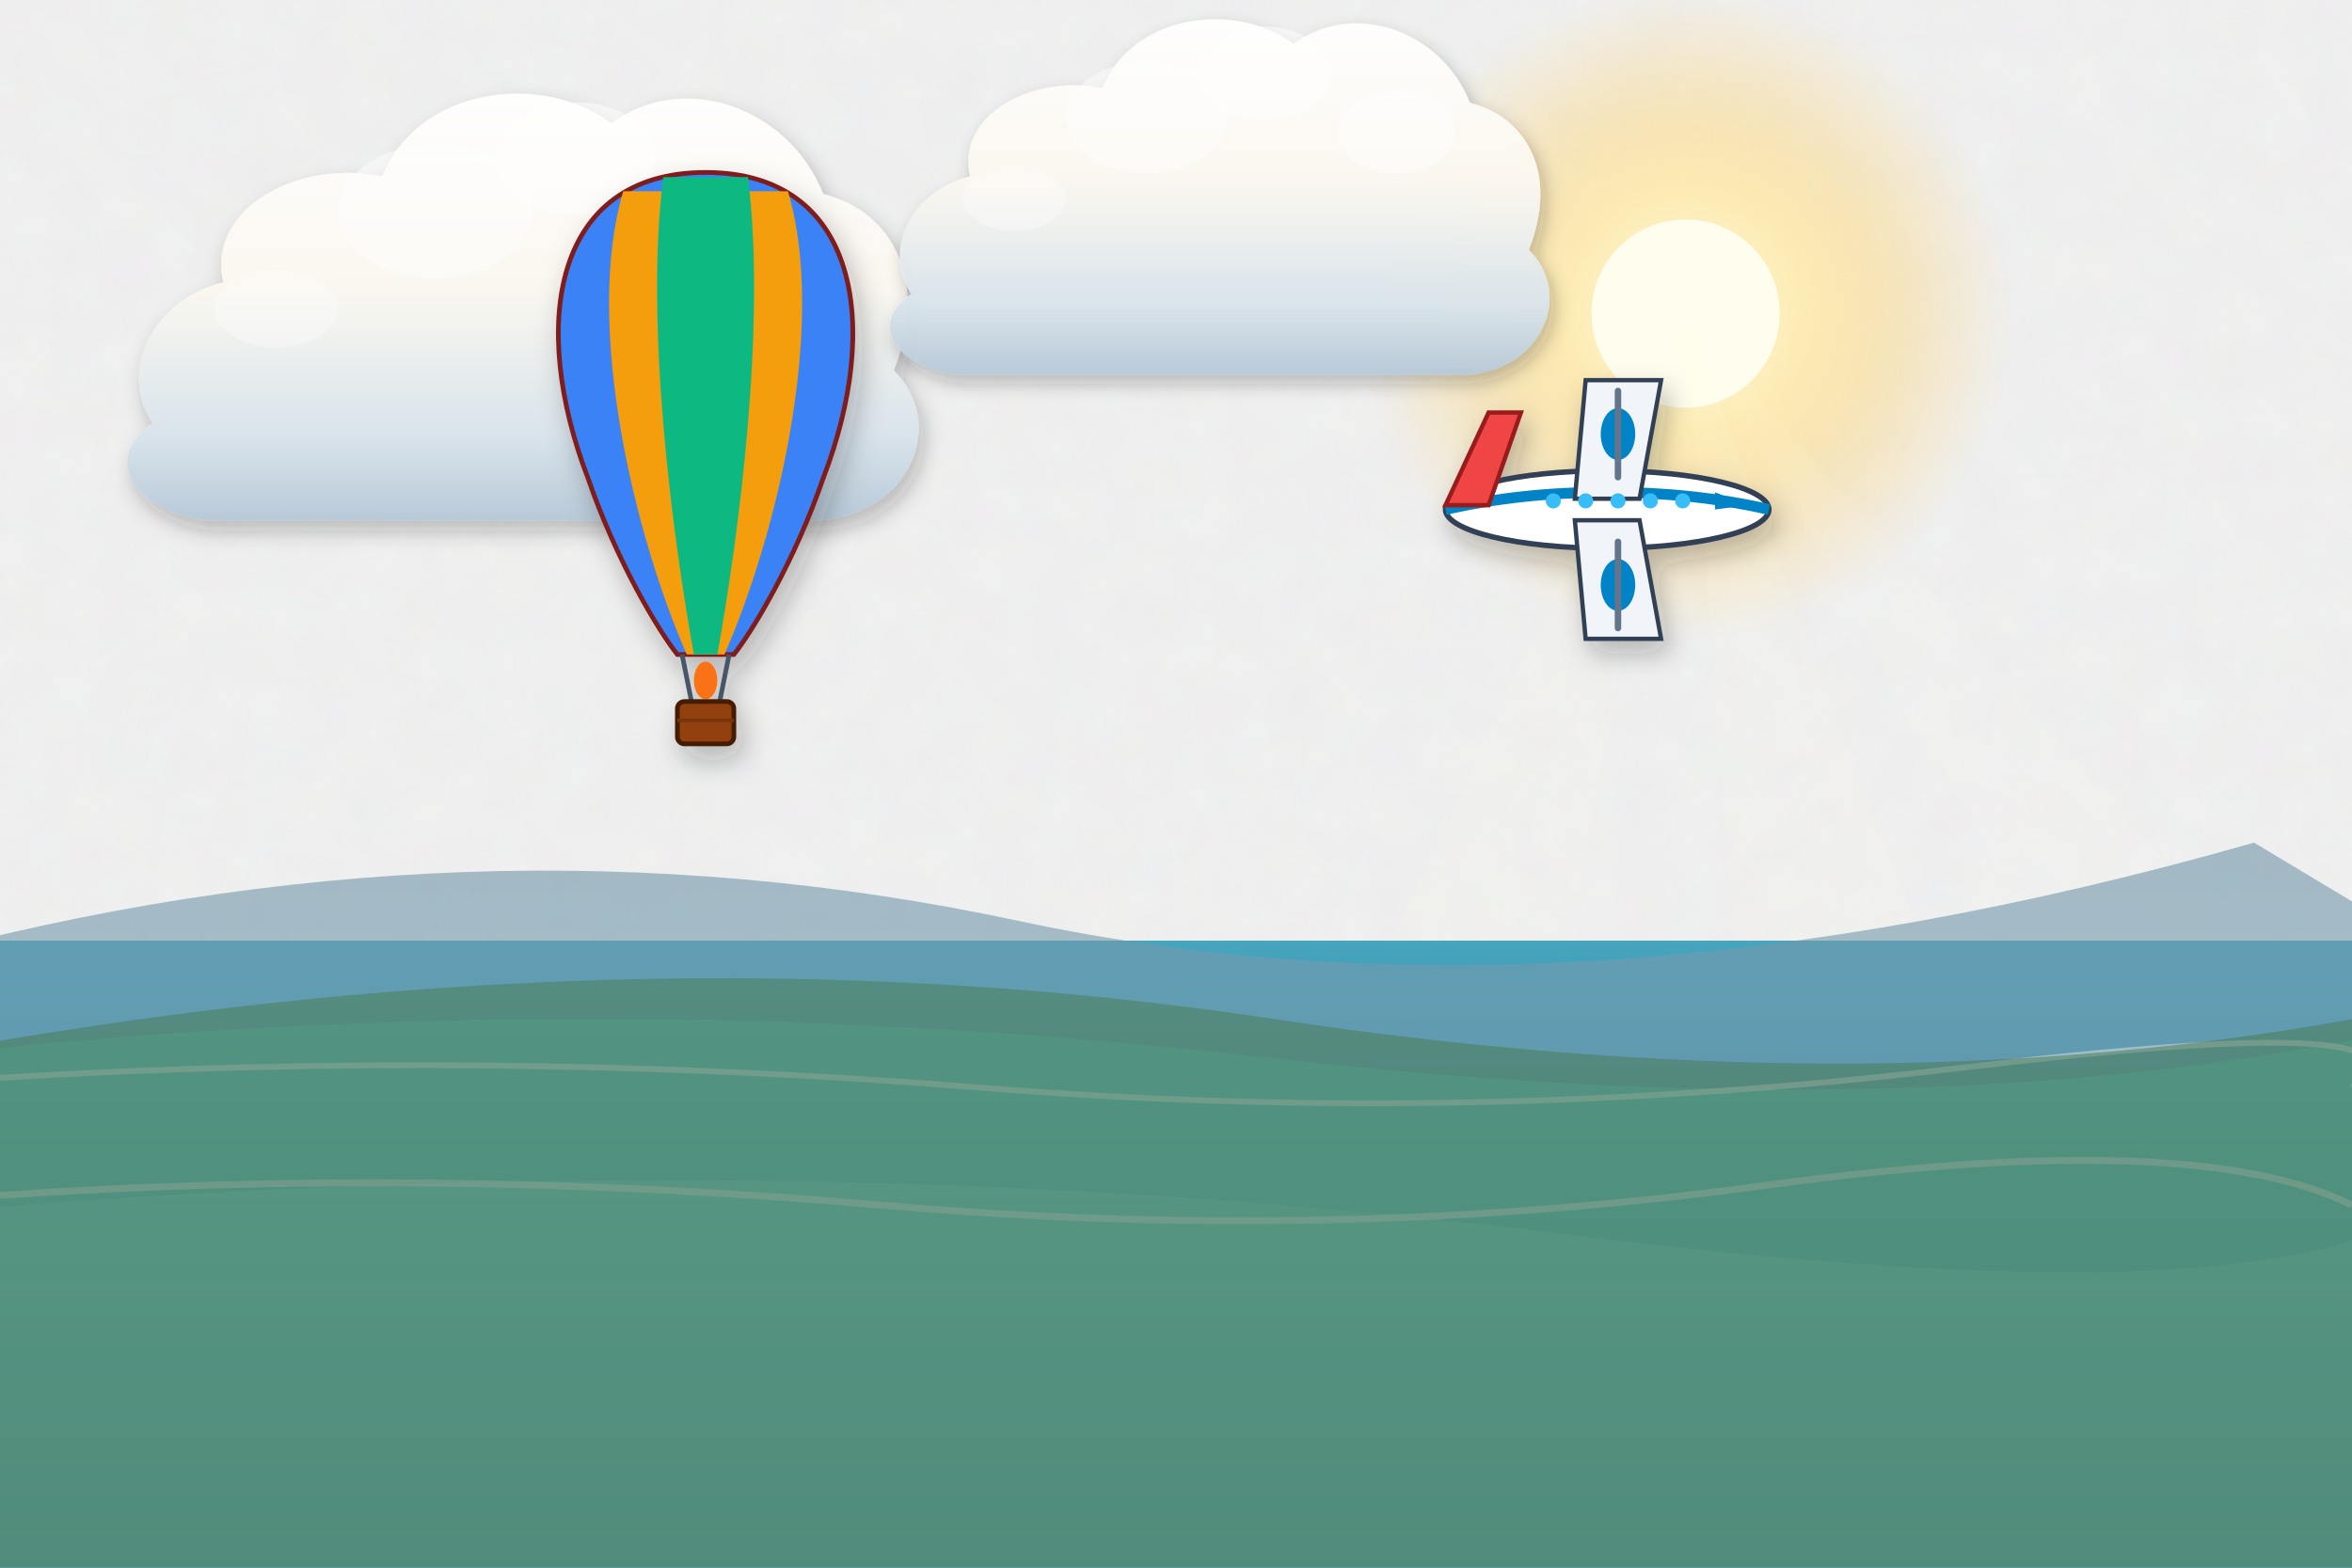
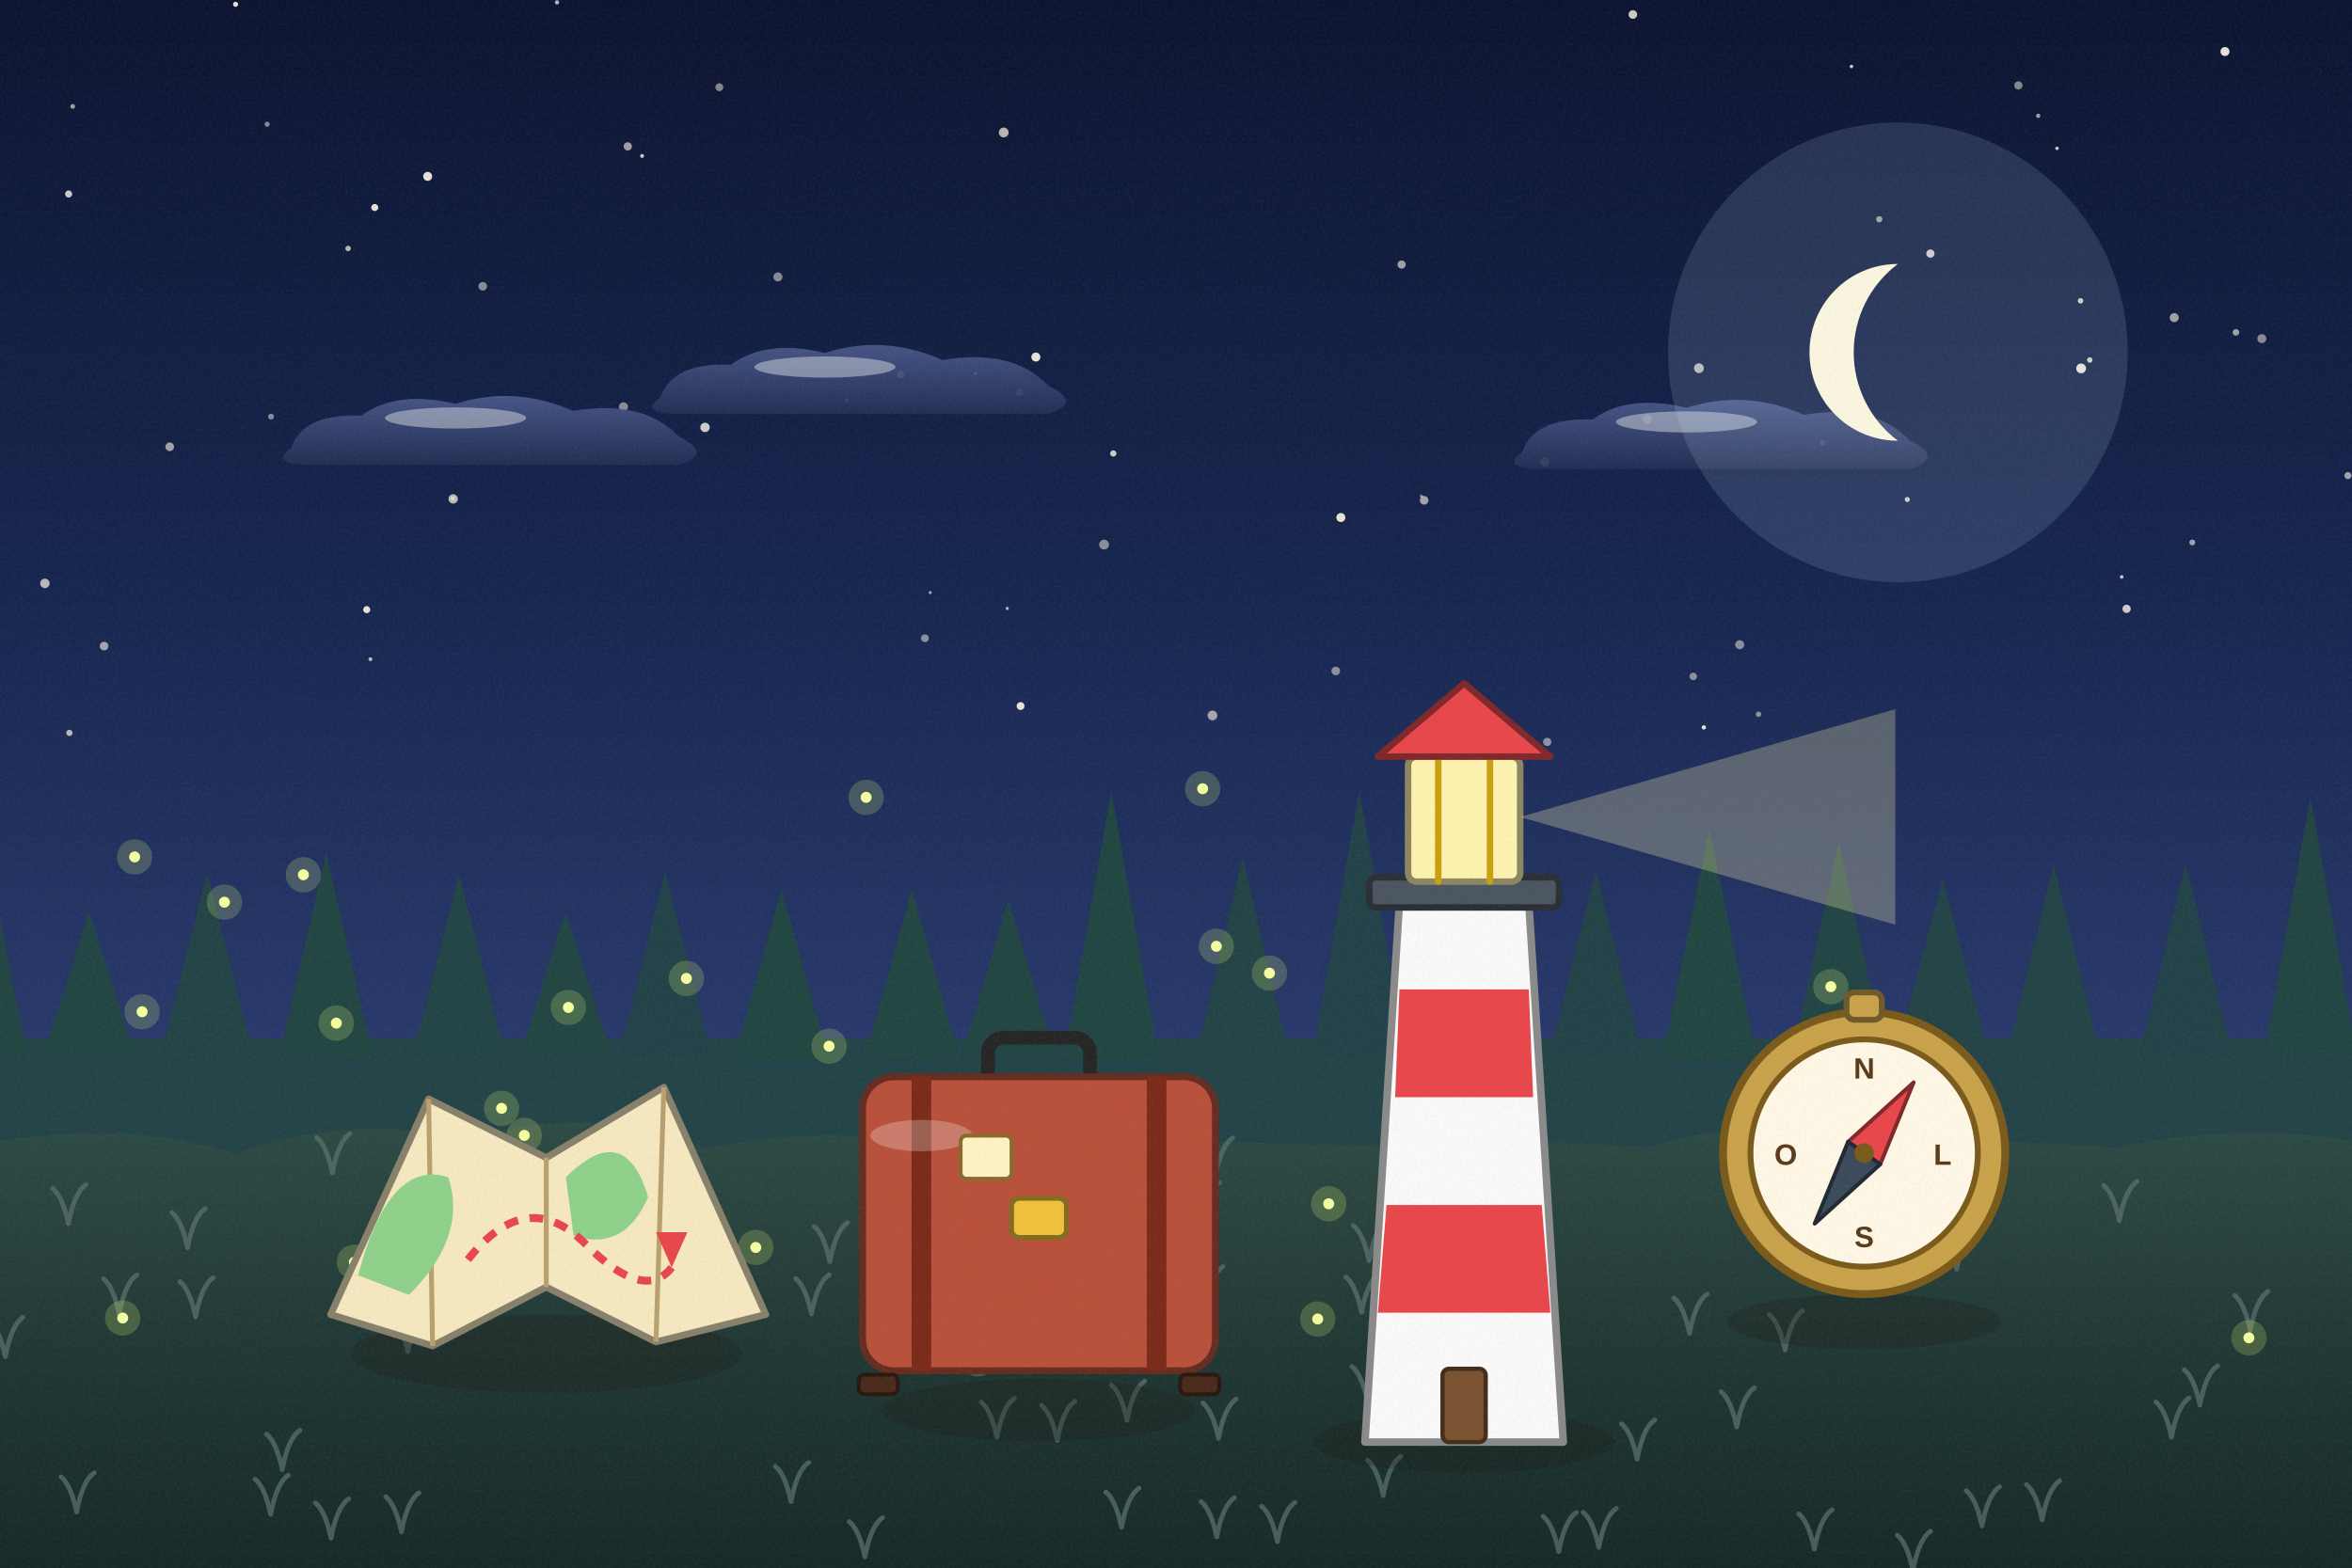
<svg xmlns="http://www.w3.org/2000/svg" viewBox="0 0 1200 800" width="1200" height="800">
  <defs>
-     <filter id="ghibliPaper" x="0%" y="0%" width="100%" height="100%">
-       <feTurbulence type="fractalNoise" baseFrequency="0.04" numOctaves="3" result="noise" seed="42" />
-       <feColorMatrix type="matrix" values="1 0 0 0 0  0 1 0 0 0  0 0 1 0 0  0 0 0 0.035 0" in="noise" result="coloredNoise" />
-       <feComposite operator="in" in2="SourceGraphic" />
+     <linearGradient id="woodTone" x1="0" y1="0" x2="1" y2="0">
+       <stop offset="0" stop-color="#a77649" />
+       <stop offset=".5" stop-color="#7d5231" />
+       <stop offset="1" stop-color="#5a381e" />
+     </linearGradient>
+     <linearGradient id="stoneTone" x1="0" y1="0" x2="0" y2="1">
+       <stop offset="0" stop-color="#c5beb3" />
+       <stop offset="1" stop-color="#7c7468" />
+     </linearGradient>
+     <filter id="softShadow" x="-20%" y="-20%" width="140%" height="140%">
+       <feDropShadow dx="2" dy="5" stdDeviation="4" flood-color="#1b1a14" flood-opacity=".25" />
    </filter>
-     <filter id="softGlow" x="-20%" y="-20%" width="140%" height="140%">
-       <feGaussianBlur stdDeviation="8" result="blur" />
-       <feComposite in="SourceGraphic" in2="blur" operator="over" />
+     <filter id="grain" x="0" y="0" width="100%" height="100%">
+       <feTurbulence type="fractalNoise" baseFrequency=".7" numOctaves="2" seed="11" />
+       <feColorMatrix type="matrix" values="0 0 0 0 .34  0 0 0 0 .34  0 0 0 0 .32  0 0 0 .22 -.07" />
    </filter>
-     <filter id="dropShadow" x="-20%" y="-20%" width="140%" height="140%">
-       <feDropShadow dx="3" dy="6" stdDeviation="6" flood-color="#141e28" flood-opacity="0.28" />
-     </filter>
-     <linearGradient id="skyDay" x1="0" y1="0" x2="0" y2="1">
-       <stop offset="0%" stop-color="#236ca7" />
-       <stop offset="35%" stop-color="#5fa3d6" />
-       <stop offset="70%" stop-color="#b8e1f2" />
-       <stop offset="100%" stop-color="#fdf3dc" />
-     </linearGradient>
-     <linearGradient id="skySunset" x1="0" y1="0" x2="0" y2="1">
-       <stop offset="0%" stop-color="#31396b" />
-       <stop offset="35%" stop-color="#73507b" />
-       <stop offset="65%" stop-color="#cb6b5c" />
-       <stop offset="85%" stop-color="#f29e5a" />
-       <stop offset="100%" stop-color="#fedaa2" />
-     </linearGradient>
-     <linearGradient id="skyDusk" x1="0" y1="0" x2="0" y2="1">
-       <stop offset="0%" stop-color="#121832" />
-       <stop offset="40%" stop-color="#262f56" />
-       <stop offset="70%" stop-color="#4e3d64" />
-       <stop offset="90%" stop-color="#915264" />
-       <stop offset="100%" stop-color="#d6846c" />
-     </linearGradient>
-     <linearGradient id="cloudBodyDay" x1="0" y1="0" x2="0" y2="1">
-       <stop offset="0%" stop-color="#ffffff" />
-       <stop offset="45%" stop-color="#fcf8f0" />
-       <stop offset="80%" stop-color="#d9e4ec" />
-       <stop offset="100%" stop-color="#b6c8d7" />
-     </linearGradient>
-     <linearGradient id="cloudBodySunset" x1="0" y1="0" x2="0" y2="1">
-       <stop offset="0%" stop-color="#fff5e6" />
-       <stop offset="40%" stop-color="#fbd0a5" />
-       <stop offset="75%" stop-color="#cf8ca0" />
-       <stop offset="100%" stop-color="#7e607c" />
-     </linearGradient>
-     <radialGradient id="sunGlowDay" cx="50%" cy="50%" r="50%">
-       <stop offset="0%" stop-color="#fffced" stop-opacity="1" />
-       <stop offset="35%" stop-color="#ffebaa" stop-opacity="0.85" />
-       <stop offset="70%" stop-color="#ffd573" stop-opacity="0.35" />
-       <stop offset="100%" stop-color="#ffd573" stop-opacity="0" />
+     <linearGradient id="skyNight" x1="0" y1="0" x2="0" y2="1">
+       <stop offset="0" stop-color="#0b1330" />
+       <stop offset=".38" stop-color="#16254f" />
+       <stop offset=".72" stop-color="#2b3c70" />
+       <stop offset="1" stop-color="#4a5a8f" />
+     </linearGradient>
+     <linearGradient id="cloudG" x1="0" y1="0" x2="0" y2="1">
+       <stop offset="0" stop-color="#4b5a8c" />
+       <stop offset="1" stop-color="#232f55" />
+     </linearGradient>
+     <radialGradient id="sunG">
+       <stop offset="0" stop-color="#ffffff" />
+       <stop offset=".3" stop-color="#ffffff" stop-opacity=".85" />
+       <stop offset="1" stop-color="#ffffff" stop-opacity="0" />
    </radialGradient>
-     <radialGradient id="sunGlowSunset" cx="50%" cy="50%" r="50%">
-       <stop offset="0%" stop-color="#fff8db" stop-opacity="1" />
-       <stop offset="30%" stop-color="#ffb753" stop-opacity="0.9" />
-       <stop offset="65%" stop-color="#f46e45" stop-opacity="0.4" />
-       <stop offset="100%" stop-color="#e04a43" stop-opacity="0" />
-     </radialGradient>
-     <linearGradient id="hillDistant" x1="0" y1="0" x2="0" y2="1">
-       <stop offset="0%" stop-color="#6e94a8" />
-       <stop offset="100%" stop-color="#93b9c7" />
-     </linearGradient>
-     <linearGradient id="hillMid" x1="0" y1="0" x2="0" y2="1">
-       <stop offset="0%" stop-color="#4a7c4f" />
-       <stop offset="50%" stop-color="#3c6a40" />
-       <stop offset="100%" stop-color="#2d5231" />
-     </linearGradient>
-     <linearGradient id="hillNear" x1="0" y1="0" x2="0" y2="1">
-       <stop offset="0%" stop-color="#699e4c" />
-       <stop offset="60%" stop-color="#4c7e33" />
-       <stop offset="100%" stop-color="#2f5720" />
-     </linearGradient>
-     <linearGradient id="woodTone" x1="0" y1="0" x2="0" y2="1">
-       <stop offset="0%" stop-color="#9c6d48" />
-       <stop offset="50%" stop-color="#784f30" />
-       <stop offset="100%" stop-color="#55341c" />
-     </linearGradient>
-     <linearGradient id="brassTone" x1="0" y1="0" x2="1" y2="1">
-       <stop offset="0%" stop-color="#ffe699" />
-       <stop offset="35%" stop-color="#d9a536" />
-       <stop offset="70%" stop-color="#996c14" />
-       <stop offset="100%" stop-color="#5e4007" />
-     </linearGradient>
-     <linearGradient id="stoneTone" x1="0" y1="0" x2="0" y2="1">
-       <stop offset="0%" stop-color="#c5beb3" />
-       <stop offset="60%" stop-color="#999184" />
-       <stop offset="100%" stop-color="#6c6458" />
-     </linearGradient>
-     <linearGradient id="waterTone" x1="0" y1="0" x2="0" y2="1">
-       <stop offset="0%" stop-color="#47a5be" />
-       <stop offset="50%" stop-color="#2a7796" />
-       <stop offset="100%" stop-color="#144d6a" />
+     <linearGradient id="gndG" x1="0" y1="0" x2="0" y2="1">
+       <stop offset="0" stop-color="#2d4a45" />
+       <stop offset=".5" stop-color="#1f3633" />
+       <stop offset="1" stop-color="#142624" />
    </linearGradient>
  </defs>
-   <rect width="1200" height="800" fill="url(#skyDay)" filter="url(#ghibliPaper)" />
+   <rect width="1200" height="800" fill="url(#skyNight)" />
  <g>
-     <circle cx="860" cy="160" r="168" fill="url(#sunGlowDay)" />
-     <circle cx="860" cy="160" r="48" fill="#fffded" />
-     <polygon points="860,160 560,800 740,800" fill="#fffbe6" opacity="0.08" />
-     <polygon points="860,160 910,800 1100,800" fill="#fffbe6" opacity="0.08" />
-     <polygon points="860,160 1220,800 1420,800" fill="#fffbe6" opacity="0.06" />
-   </g>
-   <g transform="translate(240, 180) scale(0.9)" opacity="0.95">
-     <path d="M-180,40        C-200,10 -180,-30 -140,-40        C-150,-80 -100,-110 -50,-100        C-30,-150 40,-160 80,-130        C120,-160 180,-140 200,-90        C240,-80 260,-40 240,10        C270,40 250,90 200,95        L-150,95        C-190,90 -210,60 -180,40 Z" fill="url(#cloudBodyDay)" filter="url(#dropShadow)" />
-     <ellipse cx="60" cy="-110" rx="45" ry="32" fill="#ffffff" opacity="0.55" />
-     <ellipse cx="-20" cy="-80" rx="55" ry="38" fill="#ffffff" opacity="0.45" />
-     <ellipse cx="150" cy="-70" rx="40" ry="28" fill="#ffffff" opacity="0.5" />
-     <ellipse cx="-110" cy="-25" rx="35" ry="22" fill="#ffffff" opacity="0.35" />
-   </g>
-   <g transform="translate(600, 120) scale(0.75)" opacity="0.95">
-     <path d="M-180,40        C-200,10 -180,-30 -140,-40        C-150,-80 -100,-110 -50,-100        C-30,-150 40,-160 80,-130        C120,-160 180,-140 200,-90        C240,-80 260,-40 240,10        C270,40 250,90 200,95        L-150,95        C-190,90 -210,60 -180,40 Z" fill="url(#cloudBodyDay)" filter="url(#dropShadow)" />
-     <ellipse cx="60" cy="-110" rx="45" ry="32" fill="#ffffff" opacity="0.55" />
-     <ellipse cx="-20" cy="-80" rx="55" ry="38" fill="#ffffff" opacity="0.45" />
-     <ellipse cx="150" cy="-70" rx="40" ry="28" fill="#ffffff" opacity="0.5" />
-     <ellipse cx="-110" cy="-25" rx="35" ry="22" fill="#ffffff" opacity="0.35" />
-   </g>
-   <path d="M-50,480 L1250,480 L1250,800 L-50,800 Z" fill="url(#waterTone)" />
-   <path d="M-50,540 Q300,500 650,540 T1250,520 L1250,800 L-50,800 Z" fill="#2dd4bf" opacity="0.8" />
-   <path d="M-50,620 Q400,580 800,630 T1250,600 L1250,800 L-50,800 Z" fill="#5eead4" opacity="0.6" />
-   <path d="M0,550 Q250,535 500,555 T1000,545 T1200,555" stroke="#ffffff" stroke-width="3" fill="none" opacity="0.8" />
-   <path d="M0,610 Q220,595 450,615 T900,605 T1200,615" stroke="#ffffff" stroke-width="3.5" fill="none" opacity="0.75" />
-   <path d="M-50,490 Q240,410 520,470 T1150,430 L1250,490 L1250,800 L-50,800 Z" fill="url(#hillDistant)" opacity="0.6" />
-   <path d="M-50,540 Q320,470 650,520 T1250,510 L1250,800 L-50,800 Z" fill="url(#hillMid)" opacity="0.5" />
-   <g transform="translate(360, 220) scale(1.2)" filter="url(#dropShadow)">
-     <path d="M0,-110 C-65,-110 -75,-45 -50,20 C-38,55 -20,85 -12,95 L12,95 C20,85 38,55 50,20 C75,-45 65,-110 0,-110 Z" fill="#3b82f6" stroke="#7f1d1d" stroke-width="2" />
-     <path d="M-35,-102 C-52,-45 -30,45 -8,95 L8,95 C30,45 52,-45 35,-102 Z" fill="#f59e0b" />
-     <path d="M-18,-108 C-26,-45 -14,45 -5,95 L5,95 C14,45 26,-45 18,-108 Z" fill="#10b981" />
-     <line x1="-10" y1="95" x2="-6" y2="115" stroke="#475569" stroke-width="2" />
-     <line x1="10" y1="95" x2="6" y2="115" stroke="#475569" stroke-width="2" />
-     <ellipse cx="0" cy="106" rx="5" ry="8" fill="#f97316" />
-     <rect x="-12" y="115" width="24" height="18" rx="3" fill="#92400e" stroke="#451a03" stroke-width="2" />
-     <line x1="-12" y1="123" x2="12" y2="123" stroke="#78350f" stroke-width="1.5" />
-   </g>
-   <g transform="translate(820, 260) scale(1.1)" filter="url(#dropShadow)">
-     <ellipse cx="0" cy="0" rx="75" ry="18" fill="#ffffff" stroke="#334155" stroke-width="2.5" />
-     <path d="M-75,0 Q-40,-8 0,-8 Q40,-8 75,0" stroke="#0284c7" stroke-width="5" fill="none" />
-     <polygon points="-75,-2 -55,-45 -40,-45 -55,-2" fill="#ef4444" stroke="#991b1b" stroke-width="2" />
-     <polygon points="-15,-5 -10,-60 25,-60 15,-5" fill="#f1f5f9" stroke="#334155" stroke-width="2" />
-     <polygon points="-15,5 -10,60 25,60 15,5" fill="#f1f5f9" stroke="#334155" stroke-width="2" />
-     <ellipse cx="5" cy="-35" rx="8" ry="12" fill="#0284c7" />
-     <line x1="5" y1="-55" x2="5" y2="-15" stroke="#64748b" stroke-width="3" stroke-linecap="round" />
-     <ellipse cx="5" cy="35" rx="8" ry="12" fill="#0284c7" />
-     <line x1="5" y1="15" x2="5" y2="55" stroke="#64748b" stroke-width="3" stroke-linecap="round" />
-     <circle cx="-25" cy="-4" r="3.5" fill="#38bdf8" />
-     <circle cx="-10" cy="-4" r="3.5" fill="#38bdf8" />
-     <circle cx="5" cy="-4" r="3.5" fill="#38bdf8" />
-     <circle cx="20" cy="-4" r="3.5" fill="#38bdf8" />
-     <circle cx="35" cy="-4" r="3.5" fill="#38bdf8" />
-     <path d="M50,-8 L65,-2 L50,0 Z" fill="#0284c7" />
-   </g>
+     <circle cx="788.2" cy="235.9" r="2.3" fill="#fff8e6" opacity="0.7" />
+     <circle cx="37.1" cy="54.3" r="1.2" fill="#fff8e6" opacity="0.6" />
+     <circle cx="1066.2" cy="183.7" r="1.4" fill="#fff8e6" opacity="0.8" />
+     <circle cx="1154" cy="172.8" r="2.3" fill="#fff8e6" opacity="0.5" />
+     <circle cx="459.4" cy="191.2" r="1.9" fill="#fff8e6" opacity="0.7" />
+     <circle cx="715.1" cy="135" r="2.1" fill="#fff8e6" opacity="0.6" />
+     <circle cx="725.2" cy="253.2" r="0.8" fill="#fff8e6" opacity="0.5" />
+     <circle cx="367" cy="44.5" r="2" fill="#fff8e6" opacity="0.5" />
+     <circle cx="138.3" cy="212.6" r="1.5" fill="#fff8e6" opacity="0.5" />
+     <circle cx="840.5" cy="214" r="2.4" fill="#fff8e6" opacity="0.7" />
+     <circle cx="929.7" cy="226.1" r="1.4" fill="#fff8e6" opacity="0.8" />
+     <circle cx="618.6" cy="365.1" r="2.5" fill="#fff8e6" opacity="0.6" />
+     <circle cx="1049.5" cy="75.7" r="0.9" fill="#fff8e6" opacity="0.8" />
+     <circle cx="471.9" cy="325.7" r="2" fill="#fff8e6" opacity="0.5" />
+     <circle cx="1029.8" cy="43.6" r="2.1" fill="#fff8e6" opacity="0.5" />
+     <circle cx="958.8" cy="111.9" r="1.6" fill="#fff8e6" opacity="0.6" />
+     <circle cx="86.6" cy="228" r="2.2" fill="#fff8e6" opacity="0.6" />
+     <circle cx="973.1" cy="254.9" r="1.3" fill="#fff8e6" opacity="0.8" />
+     <circle cx="789.4" cy="378.6" r="2.1" fill="#fff8e6" opacity="0.5" />
+     <circle cx="497.8" cy="190.5" r="0.9" fill="#fff8e6" opacity="0.9" />
+     <circle cx="320.3" cy="74.7" r="2.1" fill="#fff8e6" opacity="0.6" />
+     <circle cx="1082.5" cy="294.4" r="0.9" fill="#fff8e6" opacity="0.8" />
+     <circle cx="474.6" cy="302.4" r="0.8" fill="#fff8e6" opacity="0.6" />
+     <circle cx="177.6" cy="126.8" r="1.4" fill="#fff8e6" opacity="0.7" />
+     <circle cx="1061.8" cy="188" r="2.5" fill="#fff8e6" opacity="0.9" />
+     <circle cx="984.9" cy="129.4" r="2.1" fill="#fff8e6" opacity="0.8" />
+     <circle cx="218.2" cy="90" r="2.3" fill="#fff8e6" opacity="0.9" />
+     <circle cx="726.6" cy="255.3" r="2.2" fill="#fff8e6" opacity="0.6" />
+     <circle cx="35.4" cy="374" r="1.6" fill="#fff8e6" opacity="0.7" />
+     <circle cx="681.5" cy="342.4" r="2.2" fill="#fff8e6" opacity="0.5" />
+     <circle cx="284.2" cy="1.2" r="1.1" fill="#fff8e6" opacity="0.7" />
+     <circle cx="396.9" cy="141.3" r="2.3" fill="#fff8e6" opacity="0.5" />
+     <circle cx="35" cy="99" r="1.8" fill="#fff8e6" opacity="0.8" />
+     <circle cx="869.3" cy="371.2" r="1.1" fill="#fff8e6" opacity="0.9" />
+     <circle cx="513.9" cy="310.5" r="0.8" fill="#fff8e6" opacity="0.7" />
+     <circle cx="866.8" cy="187.9" r="2.5" fill="#fff8e6" opacity="0.7" />
+     <circle cx="1109.3" cy="162.1" r="2.3" fill="#fff8e6" opacity="0.6" />
+     <circle cx="359.7" cy="218.1" r="2.4" fill="#fff8e6" opacity="0.8" />
+     <circle cx="189" cy="336.4" r="1" fill="#fff8e6" opacity="0.7" />
+     <circle cx="1140.8" cy="169.6" r="1.7" fill="#fff8e6" opacity="0.6" />
+     <circle cx="887.6" cy="329" r="2.3" fill="#fff8e6" opacity="0.5" />
+     <circle cx="120.2" cy="2.2" r="1.3" fill="#fff8e6" opacity="0.9" />
+     <circle cx="1061.5" cy="153.5" r="1.4" fill="#fff8e6" opacity="0.8" />
+     <circle cx="1197.9" cy="242.7" r="1.8" fill="#fff8e6" opacity="0.6" />
+     <circle cx="231" cy="254.4" r="1.1" fill="#fff8e6" opacity="0.5" />
+     <circle cx="327.6" cy="79.6" r="1" fill="#fff8e6" opacity="0.8" />
+     <circle cx="512.1" cy="67.6" r="2.5" fill="#fff8e6" opacity="0.7" />
+     <circle cx="22.9" cy="297.7" r="2.4" fill="#fff8e6" opacity="0.7" />
+     <circle cx="1118.5" cy="276.8" r="1.5" fill="#fff8e6" opacity="0.6" />
+     <circle cx="187.1" cy="311.1" r="1.8" fill="#fff8e6" opacity="0.9" />
+     <circle cx="684.1" cy="264.1" r="2.3" fill="#fff8e6" opacity="0.9" />
+     <circle cx="833.1" cy="7.4" r="2.2" fill="#fff8e6" opacity="0.8" />
+     <circle cx="520.2" cy="200.4" r="1.9" fill="#fff8e6" opacity="0.5" />
+     <circle cx="1135.2" cy="26.3" r="2.3" fill="#fff8e6" opacity="0.9" />
+     <circle cx="528.5" cy="182.2" r="2.3" fill="#fff8e6" opacity="0.9" />
+     <circle cx="246.3" cy="146.1" r="2.2" fill="#fff8e6" opacity="0.5" />
+     <circle cx="53.1" cy="329.7" r="2.2" fill="#fff8e6" opacity="0.6" />
+     <circle cx="863.9" cy="345.2" r="1.9" fill="#fff8e6" opacity="0.5" />
+     <circle cx="136.3" cy="63.4" r="1.3" fill="#fff8e6" opacity="0.5" />
+     <circle cx="1085" cy="310.7" r="2.1" fill="#fff8e6" opacity="0.8" />
+     <circle cx="318.1" cy="207.6" r="2.3" fill="#fff8e6" opacity="0.5" />
+     <circle cx="520.7" cy="360.3" r="2" fill="#fff8e6" opacity="0.9" />
+     <circle cx="568" cy="231.4" r="1.6" fill="#fff8e6" opacity="0.8" />
+     <circle cx="1039.9" cy="59.1" r="1.1" fill="#fff8e6" opacity="0.6" />
+     <circle cx="231.2" cy="254.6" r="2.4" fill="#fff8e6" opacity="0.7" />
+     <circle cx="563.3" cy="277.9" r="2.5" fill="#fff8e6" opacity="0.5" />
+     <circle cx="944.6" cy="33.9" r="0.9" fill="#fff8e6" opacity="0.8" />
+     <circle cx="897.2" cy="364.5" r="1.4" fill="#fff8e6" opacity="0.5" />
+     <circle cx="432.2" cy="204.3" r="0.9" fill="#fff8e6" opacity="0.8" />
+     <circle cx="191.2" cy="105.9" r="1.8" fill="#fff8e6" opacity="0.9" />
+   </g>
+   <g transform="translate(250.4,216.9) scale(0.6)" opacity="0.9">
+     <path d="M-170,20 Q-160,-10 -110,-8 Q-80,-30 -30,-18 Q20,-34 70,-12 Q130,-22 160,10 Q190,24 160,34 L-150,34 Q-190,34 -170,20 Z" fill="url(#cloudG)" />
+     <ellipse cx="-30" cy="-6" rx="60" ry="9" fill="#fff" opacity=".45" />
+   </g>
+   <g transform="translate(438.9,190.9) scale(0.6)" opacity="0.9">
+     <path d="M-170,20 Q-160,-10 -110,-8 Q-80,-30 -30,-18 Q20,-34 70,-12 Q130,-22 160,10 Q190,24 160,34 L-150,34 Q-190,34 -170,20 Z" fill="url(#cloudG)" />
+     <ellipse cx="-30" cy="-6" rx="60" ry="9" fill="#fff" opacity=".45" />
+   </g>
+   <g transform="translate(878.5,218.9) scale(0.6)" opacity="0.9">
+     <path d="M-170,20 Q-160,-10 -110,-8 Q-80,-30 -30,-18 Q20,-34 70,-12 Q130,-22 160,10 Q190,24 160,34 L-150,34 Q-190,34 -170,20 Z" fill="url(#cloudG)" />
+     <ellipse cx="-30" cy="-6" rx="60" ry="9" fill="#fff" opacity=".45" />
+   </g>
+   <g>
+     <circle cx="968.3" cy="179.8" r="117.26" fill="#cfe0ff" opacity=".14" />
+     <path d="M968.3,134.7 A45.1,45.1 0 1 0 968.3,224.9 A56.4,56.4 0 0 1 968.3,134.7 Z" fill="#fbf6df" />
+   </g>
+   <rect x="-20" y="530" width="1240" height="120" fill="#224347" />
+   <path d="M-10,540 L-34,540 L-10,417.1 L14,540 Z" fill="#214542" />
+   <path d="M45.5,540 L21.5,540 L45.5,465.5 L69.5,540 Z" fill="#214543" />
+   <path d="M105.7,540 L81.7,540 L105.7,445.6 L129.7,540 Z" fill="#224346" />
+   <path d="M166.4,540 L142.4,540 L166.4,435.1 L190.4,540 Z" fill="#214542" />
+   <path d="M234.2,540 L210.2,540 L234.2,446.2 L258.2,540 Z" fill="#214444" />
+   <path d="M288.6,540 L264.6,540 L288.6,465.9 L312.6,540 Z" fill="#214542" />
+   <path d="M339.4,540 L315.4,540 L339.4,444.7 L363.4,540 Z" fill="#224248" />
+   <path d="M398.7,540 L374.7,540 L398.7,453.7 L422.7,540 Z" fill="#204641" />
+   <path d="M465.3,540 L441.3,540 L465.3,453.9 L489.3,540 Z" fill="#214642" />
+   <path d="M514.5,540 L490.5,540 L514.5,459.1 L538.5,540 Z" fill="#214542" />
+   <path d="M567,540 L543,540 L567,403.9 L591,540 Z" fill="#204641" />
+   <path d="M634,540 L610,540 L634,437.6 L658,540 Z" fill="#224346" />
+   <path d="M693.5,540 L669.5,540 L693.5,403.5 L717.5,540 Z" fill="#224248" />
+   <path d="M750.4,540 L726.4,540 L750.4,435.6 L774.4,540 Z" fill="#224248" />
+   <path d="M814.2,540 L790.2,540 L814.2,444.1 L838.2,540 Z" fill="#224248" />
+   <path d="M872.2,540 L848.2,540 L872.2,423.2 L896.2,540 Z" fill="#214641" />
+   <path d="M938.2,540 L914.2,540 L938.2,429.9 L962.2,540 Z" fill="#214445" />
+   <path d="M991.2,540 L967.2,540 L991.2,448.5 L1015.2,540 Z" fill="#224347" />
+   <path d="M1047.8,540 L1023.8,540 L1047.8,441.1 L1071.8,540 Z" fill="#224347" />
+   <path d="M1115.2,540 L1091.2,540 L1115.2,440.4 L1139.2,540 Z" fill="#224248" />
+   <path d="M1178.8,540 L1154.8,540 L1178.8,406.9 L1202.8,540 Z" fill="#214543" />
+   <g>
+     <path d="M-20,586 Q60,569.2 120,588.7 Q180,567.2 240,582.2 Q300,561.5 360,586.3 Q420,573.1 480,584.8 Q540,562.4 600,581.5 Q660,584.2 720,585.2 Q780,579.8 840,585.9 Q900,566.5 960,582.4 Q1020,580.9 1080,585.6 Q1140,572.8 1200,581.9 Q1260,576 1320,589.3 L1240,820 L-20,820 Z" fill="url(#gndG)" />
+     <path d="M778.9,732.9 q-3,-14 -8,-18 M778.9,732.9 q3,-16 9,-20" stroke="#5b726e" stroke-width="2.4" fill="none" stroke-linecap="round" opacity=".7" />
+     <path d="M572.2,779.4 q-3,-14 -8,-18 M572.2,779.4 q3,-16 9,-20" stroke="#5b726e" stroke-width="2.4" fill="none" stroke-linecap="round" opacity=".7" />
+     <path d="M613.2,623.5 q-3,-14 -8,-18 M613.2,623.5 q3,-16 9,-20" stroke="#5b726e" stroke-width="2.4" fill="none" stroke-linecap="round" opacity=".7" />
+     <path d="M694.7,669.7 q-3,-14 -8,-18 M694.7,669.7 q3,-16 9,-20" stroke="#5b726e" stroke-width="2.4" fill="none" stroke-linecap="round" opacity=".7" />
+     <path d="M423.4,643.9 q-3,-14 -8,-18 M423.4,643.9 q3,-16 9,-20" stroke="#5b726e" stroke-width="2.4" fill="none" stroke-linecap="round" opacity=".7" />
+     <path d="M209.2,665.1 q-3,-14 -8,-18 M209.2,665.1 q3,-16 9,-20" stroke="#5b726e" stroke-width="2.4" fill="none" stroke-linecap="round" opacity=".7" />
+     <path d="M95.7,636.8 q-3,-14 -8,-18 M95.7,636.8 q3,-16 9,-20" stroke="#5b726e" stroke-width="2.4" fill="none" stroke-linecap="round" opacity=".7" />
+     <path d="M414,670.5 q-3,-14 -8,-18 M414,670.5 q3,-16 9,-20" stroke="#5b726e" stroke-width="2.4" fill="none" stroke-linecap="round" opacity=".7" />
+     <path d="M835.3,744.6 q-3,-14 -8,-18 M835.3,744.6 q3,-16 9,-20" stroke="#5b726e" stroke-width="2.4" fill="none" stroke-linecap="round" opacity=".7" />
+     <path d="M697.8,715.4 q-3,-14 -8,-18 M697.8,715.4 q3,-16 9,-20" stroke="#5b726e" stroke-width="2.4" fill="none" stroke-linecap="round" opacity=".7" />
+     <path d="M306.1,666.9 q-3,-14 -8,-18 M306.1,666.9 q3,-16 9,-20" stroke="#5b726e" stroke-width="2.4" fill="none" stroke-linecap="round" opacity=".7" />
+     <path d="M705.7,763.2 q-3,-14 -8,-18 M705.7,763.2 q3,-16 9,-20" stroke="#5b726e" stroke-width="2.4" fill="none" stroke-linecap="round" opacity=".7" />
+     <path d="M34.9,624.5 q-3,-14 -8,-18 M34.9,624.5 q3,-16 9,-20" stroke="#5b726e" stroke-width="2.4" fill="none" stroke-linecap="round" opacity=".7" />
+     <path d="M1011.2,778.7 q-3,-14 -8,-18 M1011.2,778.7 q3,-16 9,-20" stroke="#5b726e" stroke-width="2.4" fill="none" stroke-linecap="round" opacity=".7" />
+     <path d="M318.3,653.2 q-3,-14 -8,-18 M318.3,653.2 q3,-16 9,-20" stroke="#5b726e" stroke-width="2.4" fill="none" stroke-linecap="round" opacity=".7" />
+     <path d="M204.8,781.8 q-3,-14 -8,-18 M204.8,781.8 q3,-16 9,-20" stroke="#5b726e" stroke-width="2.4" fill="none" stroke-linecap="round" opacity=".7" />
+     <path d="M169.6,598.5 q-3,-14 -8,-18 M169.6,598.5 q3,-16 9,-20" stroke="#5b726e" stroke-width="2.4" fill="none" stroke-linecap="round" opacity=".7" />
+     <path d="M910.7,688.9 q-3,-14 -8,-18 M910.7,688.9 q3,-16 9,-20" stroke="#5b726e" stroke-width="2.4" fill="none" stroke-linecap="round" opacity=".7" />
+     <path d="M590.7,623.4 q-3,-14 -8,-18 M590.7,623.4 q3,-16 9,-20" stroke="#5b726e" stroke-width="2.4" fill="none" stroke-linecap="round" opacity=".7" />
+     <path d="M925.7,790.5 q-3,-14 -8,-18 M925.7,790.5 q3,-16 9,-20" stroke="#5b726e" stroke-width="2.4" fill="none" stroke-linecap="round" opacity=".7" />
+     <path d="M620.8,784.3 q-3,-14 -8,-18 M620.8,784.3 q3,-16 9,-20" stroke="#5b726e" stroke-width="2.4" fill="none" stroke-linecap="round" opacity=".7" />
+     <path d="M621.7,734 q-3,-14 -8,-18 M621.7,734 q3,-16 9,-20" stroke="#5b726e" stroke-width="2.4" fill="none" stroke-linecap="round" opacity=".7" />
+     <path d="M575,724.8 q-3,-14 -8,-18 M575,724.8 q3,-16 9,-20" stroke="#5b726e" stroke-width="2.4" fill="none" stroke-linecap="round" opacity=".7" />
+     <path d="M539.4,735.1 q-3,-14 -8,-18 M539.4,735.1 q3,-16 9,-20" stroke="#5b726e" stroke-width="2.4" fill="none" stroke-linecap="round" opacity=".7" />
+     <path d="M403.6,766.3 q-3,-14 -8,-18 M403.6,766.3 q3,-16 9,-20" stroke="#5b726e" stroke-width="2.4" fill="none" stroke-linecap="round" opacity=".7" />
+     <path d="M144,749.9 q-3,-14 -8,-18 M144,749.9 q3,-16 9,-20" stroke="#5b726e" stroke-width="2.4" fill="none" stroke-linecap="round" opacity=".7" />
+     <path d="M795.3,791.8 q-3,-14 -8,-18 M795.3,791.8 q3,-16 9,-20" stroke="#5b726e" stroke-width="2.4" fill="none" stroke-linecap="round" opacity=".7" />
+     <path d="M1107.9,733.4 q-3,-14 -8,-18 M1107.9,733.4 q3,-16 9,-20" stroke="#5b726e" stroke-width="2.4" fill="none" stroke-linecap="round" opacity=".7" />
+     <path d="M138.1,772.8 q-3,-14 -8,-18 M138.1,772.8 q3,-16 9,-20" stroke="#5b726e" stroke-width="2.4" fill="none" stroke-linecap="round" opacity=".7" />
+     <path d="M1041.9,775.6 q-3,-14 -8,-18 M1041.9,775.6 q3,-16 9,-20" stroke="#5b726e" stroke-width="2.4" fill="none" stroke-linecap="round" opacity=".7" />
+     <path d="M477.3,652.3 q-3,-14 -8,-18 M477.3,652.3 q3,-16 9,-20" stroke="#5b726e" stroke-width="2.4" fill="none" stroke-linecap="round" opacity=".7" />
+     <path d="M976,801.4 q-3,-14 -8,-18 M976,801.4 q3,-16 9,-20" stroke="#5b726e" stroke-width="2.4" fill="none" stroke-linecap="round" opacity=".7" />
+     <path d="M619.9,600.7 q-3,-14 -8,-18 M619.9,600.7 q3,-16 9,-20" stroke="#5b726e" stroke-width="2.4" fill="none" stroke-linecap="round" opacity=".7" />
+     <path d="M334.8,646.2 q-3,-14 -8,-18 M334.8,646.2 q3,-16 9,-20" stroke="#5b726e" stroke-width="2.4" fill="none" stroke-linecap="round" opacity=".7" />
+     <path d="M441.3,794.5 q-3,-14 -8,-18 M441.3,794.5 q3,-16 9,-20" stroke="#5b726e" stroke-width="2.4" fill="none" stroke-linecap="round" opacity=".7" />
+     <path d="M815.7,789.7 q-3,-14 -8,-18 M815.7,789.7 q3,-16 9,-20" stroke="#5b726e" stroke-width="2.4" fill="none" stroke-linecap="round" opacity=".7" />
+     <path d="M1081.3,622.9 q-3,-14 -8,-18 M1081.3,622.9 q3,-16 9,-20" stroke="#5b726e" stroke-width="2.4" fill="none" stroke-linecap="round" opacity=".7" />
+     <path d="M60.8,670.6 q-3,-14 -8,-18 M60.8,670.6 q3,-16 9,-20" stroke="#5b726e" stroke-width="2.4" fill="none" stroke-linecap="round" opacity=".7" />
+     <path d="M99.8,672 q-3,-14 -8,-18 M99.8,672 q3,-16 9,-20" stroke="#5b726e" stroke-width="2.4" fill="none" stroke-linecap="round" opacity=".7" />
+     <path d="M651.7,786.7 q-3,-14 -8,-18 M651.7,786.7 q3,-16 9,-20" stroke="#5b726e" stroke-width="2.4" fill="none" stroke-linecap="round" opacity=".7" />
+     <path d="M208.1,689.8 q-3,-14 -8,-18 M208.1,689.8 q3,-16 9,-20" stroke="#5b726e" stroke-width="2.4" fill="none" stroke-linecap="round" opacity=".7" />
+     <path d="M168.9,784.9 q-3,-14 -8,-18 M168.9,784.9 q3,-16 9,-20" stroke="#5b726e" stroke-width="2.4" fill="none" stroke-linecap="round" opacity=".7" />
+     <path d="M338.6,647.3 q-3,-14 -8,-18 M338.6,647.3 q3,-16 9,-20" stroke="#5b726e" stroke-width="2.4" fill="none" stroke-linecap="round" opacity=".7" />
+     <path d="M556.1,596.4 q-3,-14 -8,-18 M556.1,596.4 q3,-16 9,-20" stroke="#5b726e" stroke-width="2.4" fill="none" stroke-linecap="round" opacity=".7" />
+     <path d="M1122.4,717 q-3,-14 -8,-18 M1122.4,717 q3,-16 9,-20" stroke="#5b726e" stroke-width="2.4" fill="none" stroke-linecap="round" opacity=".7" />
+     <path d="M998.3,647.7 q-3,-14 -8,-18 M998.3,647.7 q3,-16 9,-20" stroke="#5b726e" stroke-width="2.4" fill="none" stroke-linecap="round" opacity=".7" />
+     <path d="M886.1,728.2 q-3,-14 -8,-18 M886.1,728.2 q3,-16 9,-20" stroke="#5b726e" stroke-width="2.4" fill="none" stroke-linecap="round" opacity=".7" />
+     <path d="M217.1,639.7 q-3,-14 -8,-18 M217.1,639.7 q3,-16 9,-20" stroke="#5b726e" stroke-width="2.4" fill="none" stroke-linecap="round" opacity=".7" />
+     <path d="M614.9,666.4 q-3,-14 -8,-18 M614.9,666.4 q3,-16 9,-20" stroke="#5b726e" stroke-width="2.4" fill="none" stroke-linecap="round" opacity=".7" />
+     <path d="M975.3,629.1 q-3,-14 -8,-18 M975.3,629.1 q3,-16 9,-20" stroke="#5b726e" stroke-width="2.4" fill="none" stroke-linecap="round" opacity=".7" />
+     <path d="M508.6,733.5 q-3,-14 -8,-18 M508.6,733.5 q3,-16 9,-20" stroke="#5b726e" stroke-width="2.4" fill="none" stroke-linecap="round" opacity=".7" />
+     <path d="M1148.1,679 q-3,-14 -8,-18 M1148.1,679 q3,-16 9,-20" stroke="#5b726e" stroke-width="2.4" fill="none" stroke-linecap="round" opacity=".7" />
+     <path d="M862,680.4 q-3,-14 -8,-18 M862,680.4 q3,-16 9,-20" stroke="#5b726e" stroke-width="2.4" fill="none" stroke-linecap="round" opacity=".7" />
+     <path d="M2.7,692.3 q-3,-14 -8,-18 M2.7,692.3 q3,-16 9,-20" stroke="#5b726e" stroke-width="2.4" fill="none" stroke-linecap="round" opacity=".7" />
+     <path d="M698.5,643.4 q-3,-14 -8,-18 M698.5,643.4 q3,-16 9,-20" stroke="#5b726e" stroke-width="2.4" fill="none" stroke-linecap="round" opacity=".7" />
+     <path d="M39.1,771.6 q-3,-14 -8,-18 M39.1,771.6 q3,-16 9,-20" stroke="#5b726e" stroke-width="2.4" fill="none" stroke-linecap="round" opacity=".7" />
+   </g>
+   <g>
+     <circle cx="350.2" cy="499.3" r="9" fill="#e8ff7a" opacity=".2" />
+     <circle cx="350.2" cy="499.3" r="2.8" fill="#f4ffa0" />
+     <circle cx="441.9" cy="406.9" r="9" fill="#e8ff7a" opacity=".2" />
+     <circle cx="441.9" cy="406.9" r="2.8" fill="#f4ffa0" />
+     <circle cx="385.6" cy="636.6" r="9" fill="#e8ff7a" opacity=".2" />
+     <circle cx="385.6" cy="636.6" r="2.8" fill="#f4ffa0" />
+     <circle cx="423" cy="533.9" r="9" fill="#e8ff7a" opacity=".2" />
+     <circle cx="423" cy="533.9" r="2.8" fill="#f4ffa0" />
+     <circle cx="672.3" cy="673.1" r="9" fill="#e8ff7a" opacity=".2" />
+     <circle cx="672.3" cy="673.1" r="2.8" fill="#f4ffa0" />
+     <circle cx="529.5" cy="631.6" r="9" fill="#e8ff7a" opacity=".2" />
+     <circle cx="529.5" cy="631.6" r="2.8" fill="#f4ffa0" />
+     <circle cx="677.9" cy="614.3" r="9" fill="#e8ff7a" opacity=".2" />
+     <circle cx="677.9" cy="614.3" r="2.8" fill="#f4ffa0" />
+     <circle cx="1147.4" cy="682.7" r="9" fill="#e8ff7a" opacity=".2" />
+     <circle cx="1147.4" cy="682.7" r="2.8" fill="#f4ffa0" />
+     <circle cx="255.9" cy="565.6" r="9" fill="#e8ff7a" opacity=".2" />
+     <circle cx="255.9" cy="565.6" r="2.8" fill="#f4ffa0" />
+     <circle cx="555.1" cy="619.6" r="9" fill="#e8ff7a" opacity=".2" />
+     <circle cx="555.1" cy="619.6" r="2.8" fill="#f4ffa0" />
+     <circle cx="267.5" cy="579.4" r="9" fill="#e8ff7a" opacity=".2" />
+     <circle cx="267.5" cy="579.4" r="2.8" fill="#f4ffa0" />
+     <circle cx="154.8" cy="446.4" r="9" fill="#e8ff7a" opacity=".2" />
+     <circle cx="154.8" cy="446.4" r="2.8" fill="#f4ffa0" />
+     <circle cx="613.6" cy="402.5" r="9" fill="#e8ff7a" opacity=".2" />
+     <circle cx="613.6" cy="402.5" r="2.8" fill="#f4ffa0" />
+     <circle cx="62.6" cy="672.6" r="9" fill="#e8ff7a" opacity=".2" />
+     <circle cx="62.6" cy="672.6" r="2.8" fill="#f4ffa0" />
+     <circle cx="180.8" cy="644.1" r="9" fill="#e8ff7a" opacity=".2" />
+     <circle cx="180.8" cy="644.1" r="2.8" fill="#f4ffa0" />
+     <circle cx="290" cy="514.1" r="9" fill="#e8ff7a" opacity=".2" />
+     <circle cx="290" cy="514.1" r="2.8" fill="#f4ffa0" />
+     <circle cx="281" cy="615.1" r="9" fill="#e8ff7a" opacity=".2" />
+     <circle cx="281" cy="615.1" r="2.8" fill="#f4ffa0" />
+     <circle cx="171.6" cy="522.1" r="9" fill="#e8ff7a" opacity=".2" />
+     <circle cx="171.6" cy="522.1" r="2.8" fill="#f4ffa0" />
+     <circle cx="498.8" cy="693.4" r="9" fill="#e8ff7a" opacity=".2" />
+     <circle cx="498.8" cy="693.4" r="2.8" fill="#f4ffa0" />
+     <circle cx="72.5" cy="516.3" r="9" fill="#e8ff7a" opacity=".2" />
+     <circle cx="72.5" cy="516.3" r="2.8" fill="#f4ffa0" />
+     <circle cx="942" cy="629.3" r="9" fill="#e8ff7a" opacity=".2" />
+     <circle cx="942" cy="629.3" r="2.8" fill="#f4ffa0" />
+     <circle cx="620.6" cy="482.9" r="9" fill="#e8ff7a" opacity=".2" />
+     <circle cx="620.6" cy="482.9" r="2.8" fill="#f4ffa0" />
+     <circle cx="934.1" cy="503.5" r="9" fill="#e8ff7a" opacity=".2" />
+     <circle cx="934.1" cy="503.5" r="2.8" fill="#f4ffa0" />
+     <circle cx="68.7" cy="437.3" r="9" fill="#e8ff7a" opacity=".2" />
+     <circle cx="68.7" cy="437.3" r="2.8" fill="#f4ffa0" />
+     <circle cx="114.5" cy="460.4" r="9" fill="#e8ff7a" opacity=".2" />
+     <circle cx="114.5" cy="460.4" r="2.8" fill="#f4ffa0" />
+     <circle cx="647.7" cy="496.6" r="9" fill="#e8ff7a" opacity=".2" />
+     <circle cx="647.7" cy="496.6" r="2.8" fill="#f4ffa0" />
+   </g>
+   <g transform="translate(951.1,674.4) scale(1)">
+     <ellipse cx="0" cy="0" rx="70" ry="14" fill="#1b1a14" opacity="0.28" />
+     <circle cx="0" cy="-86" r="72" fill="#c9a24a" stroke="#7a5a1a" stroke-width="4" />
+     <circle cx="0" cy="-86" r="58" fill="#fff8e6" stroke="#7a5a1a" stroke-width="3" />
+     <text x="0" y="-124" text-anchor="middle" font-family="Arial,sans-serif" font-size="15" font-weight="bold" fill="#5a3a1a">N</text>
+     <text x="40" y="-80" text-anchor="middle" font-family="Arial,sans-serif" font-size="15" font-weight="bold" fill="#5a3a1a">L</text>
+     <text x="0" y="-38" text-anchor="middle" font-family="Arial,sans-serif" font-size="15" font-weight="bold" fill="#5a3a1a">S</text>
+     <text x="-40" y="-80" text-anchor="middle" font-family="Arial,sans-serif" font-size="15" font-weight="bold" fill="#5a3a1a">O</text>
+     <g transform="rotate(35 0 -86)">
+       <path d="M0,-130 L10,-86 L-10,-86 Z" fill="#e8464a" stroke="#802729" stroke-width="2" stroke-linejoin="round" stroke-linecap="round" />
+       <path d="M0,-42 L10,-86 L-10,-86 Z" fill="#3a4a5a" stroke="#202932" stroke-width="2" stroke-linejoin="round" stroke-linecap="round" />
+     </g>
+     <circle cx="0" cy="-86" r="5" fill="#7a5a1a" />
+     <rect x="-9" y="-168" width="18" height="14" rx="4" fill="#c9a24a" stroke="#6f5929" stroke-width="3" />
+   </g>
+   <g transform="translate(278.7,690.8) scale(1)">
+     <ellipse cx="0" cy="0" rx="100" ry="20" fill="#1b1a14" opacity="0.28" />
+     <path d="M-110,-20 L-60,-130 L0,-100 L60,-136 L112,-20 L56,-6 L0,-34 L-58,-4 Z" fill="#f6e8c0" stroke="#87806a" stroke-width="3.5" stroke-linejoin="round" stroke-linecap="round" />
+     <path d="M-60,-130 L-58,-4 M0,-100 L0,-34 M60,-136 L56,-6" stroke="#b9a070" stroke-width="2.5" />
+     <path d="M-96,-40 Q-80,-100 -50,-90 Q-40,-60 -70,-30 Z" fill="#8fd18a" stroke="#4f734c" stroke-width="0" stroke-linejoin="round" stroke-linecap="round" />
+     <path d="M10,-90 Q40,-120 52,-80 Q40,-52 14,-60 Z" fill="#8fd18a" stroke="#4f734c" stroke-width="0" stroke-linejoin="round" stroke-linecap="round" />
+     <path d="M-40,-48 Q-10,-86 20,-56 T64,-44" stroke="#e8464a" stroke-width="4" stroke-dasharray="7 6" fill="none" />
+     <path d="M64,-44 l-8,-18 l16,0 Z" fill="#e8464a" />
+   </g>
+   <g transform="translate(530.1,719.5) scale(1)">
+     <ellipse cx="0" cy="0" rx="80" ry="16" fill="#1b1a14" opacity="0.28" />
+     <rect x="-26" y="-190" width="52" height="28" rx="8" fill="none" stroke="#252525" stroke-width="7" />
+     <rect x="-90" y="-170" width="180" height="150" rx="16" fill="#b8503a" stroke="#652c20" stroke-width="3.5" />
+     <line x1="-60" y1="-170" x2="-60" y2="-20" stroke="#7a2a18" stroke-width="10" />
+     <line x1="60" y1="-170" x2="60" y2="-20" stroke="#7a2a18" stroke-width="10" />
+     <rect x="-14" y="-108" width="28" height="20" rx="4" fill="#f0c23a" stroke="#846b20" stroke-width="2.5" />
+     <rect x="-92" y="-18" width="20" height="10" rx="3" fill="#4a2a1a" stroke="#29170e" stroke-width="2" />
+     <rect x="72" y="-18" width="20" height="10" rx="3" fill="#4a2a1a" stroke="#29170e" stroke-width="2" />
+     <ellipse cx="-60" cy="-140" rx="26" ry="8" fill="#ffffff" opacity="0.25" />
+     <rect x="-40" y="-140" width="26" height="22" rx="3" fill="#fff3c4" stroke="#8a6a2a" stroke-width="2" />
+   </g>
+   <g transform="translate(747,735.9) scale(1.1)">
+     <ellipse cx="0" cy="0" rx="70" ry="14" fill="#1b1a14" opacity="0.28" />
+     <path d="M-46,0 L-30,-250 L30,-250 L46,0 Z" fill="#fafafa" stroke="#8a8a8a" stroke-width="3.5" stroke-linejoin="round" stroke-linecap="round" />
+     <path d="M-40,-60 L-36,-110 L36,-110 L40,-60 Z" fill="#e8464a" stroke="#802729" stroke-width="0" stroke-linejoin="round" stroke-linecap="round" />
+     <path d="M-32,-160 L-30,-210 L30,-210 L32,-160 Z" fill="#e8464a" stroke="#802729" stroke-width="0" stroke-linejoin="round" stroke-linecap="round" />
+     <rect x="-44" y="-262" width="88" height="14" rx="3" fill="#4a5560" stroke="#292f35" stroke-width="3" />
+     <rect x="-26" y="-318" width="52" height="58" rx="4" fill="#fff3b0" stroke="#8c8661" stroke-width="3" />
+     <line x1="-12" y1="-318" x2="-12" y2="-260" stroke="#c9a010" stroke-width="3" stroke-linecap="round" />
+     <line x1="12" y1="-318" x2="12" y2="-260" stroke="#c9a010" stroke-width="3" stroke-linecap="round" />
+     <path d="M-40,-318 L0,-352 L40,-318 Z" fill="#e8464a" stroke="#802729" stroke-width="3" stroke-linejoin="round" stroke-linecap="round" />
+     <polygon points="26,-290 200,-340 200,-240" fill="#fff3b0" opacity=".28" />
+     <rect x="-10" y="-34" width="20" height="34" rx="3" fill="#7a5230" stroke="#432d1a" stroke-width="2" />
+   </g>
+   <rect x="-1" y="0" width="1202" height="800" filter="url(#grain)" opacity=".55" />
</svg>
